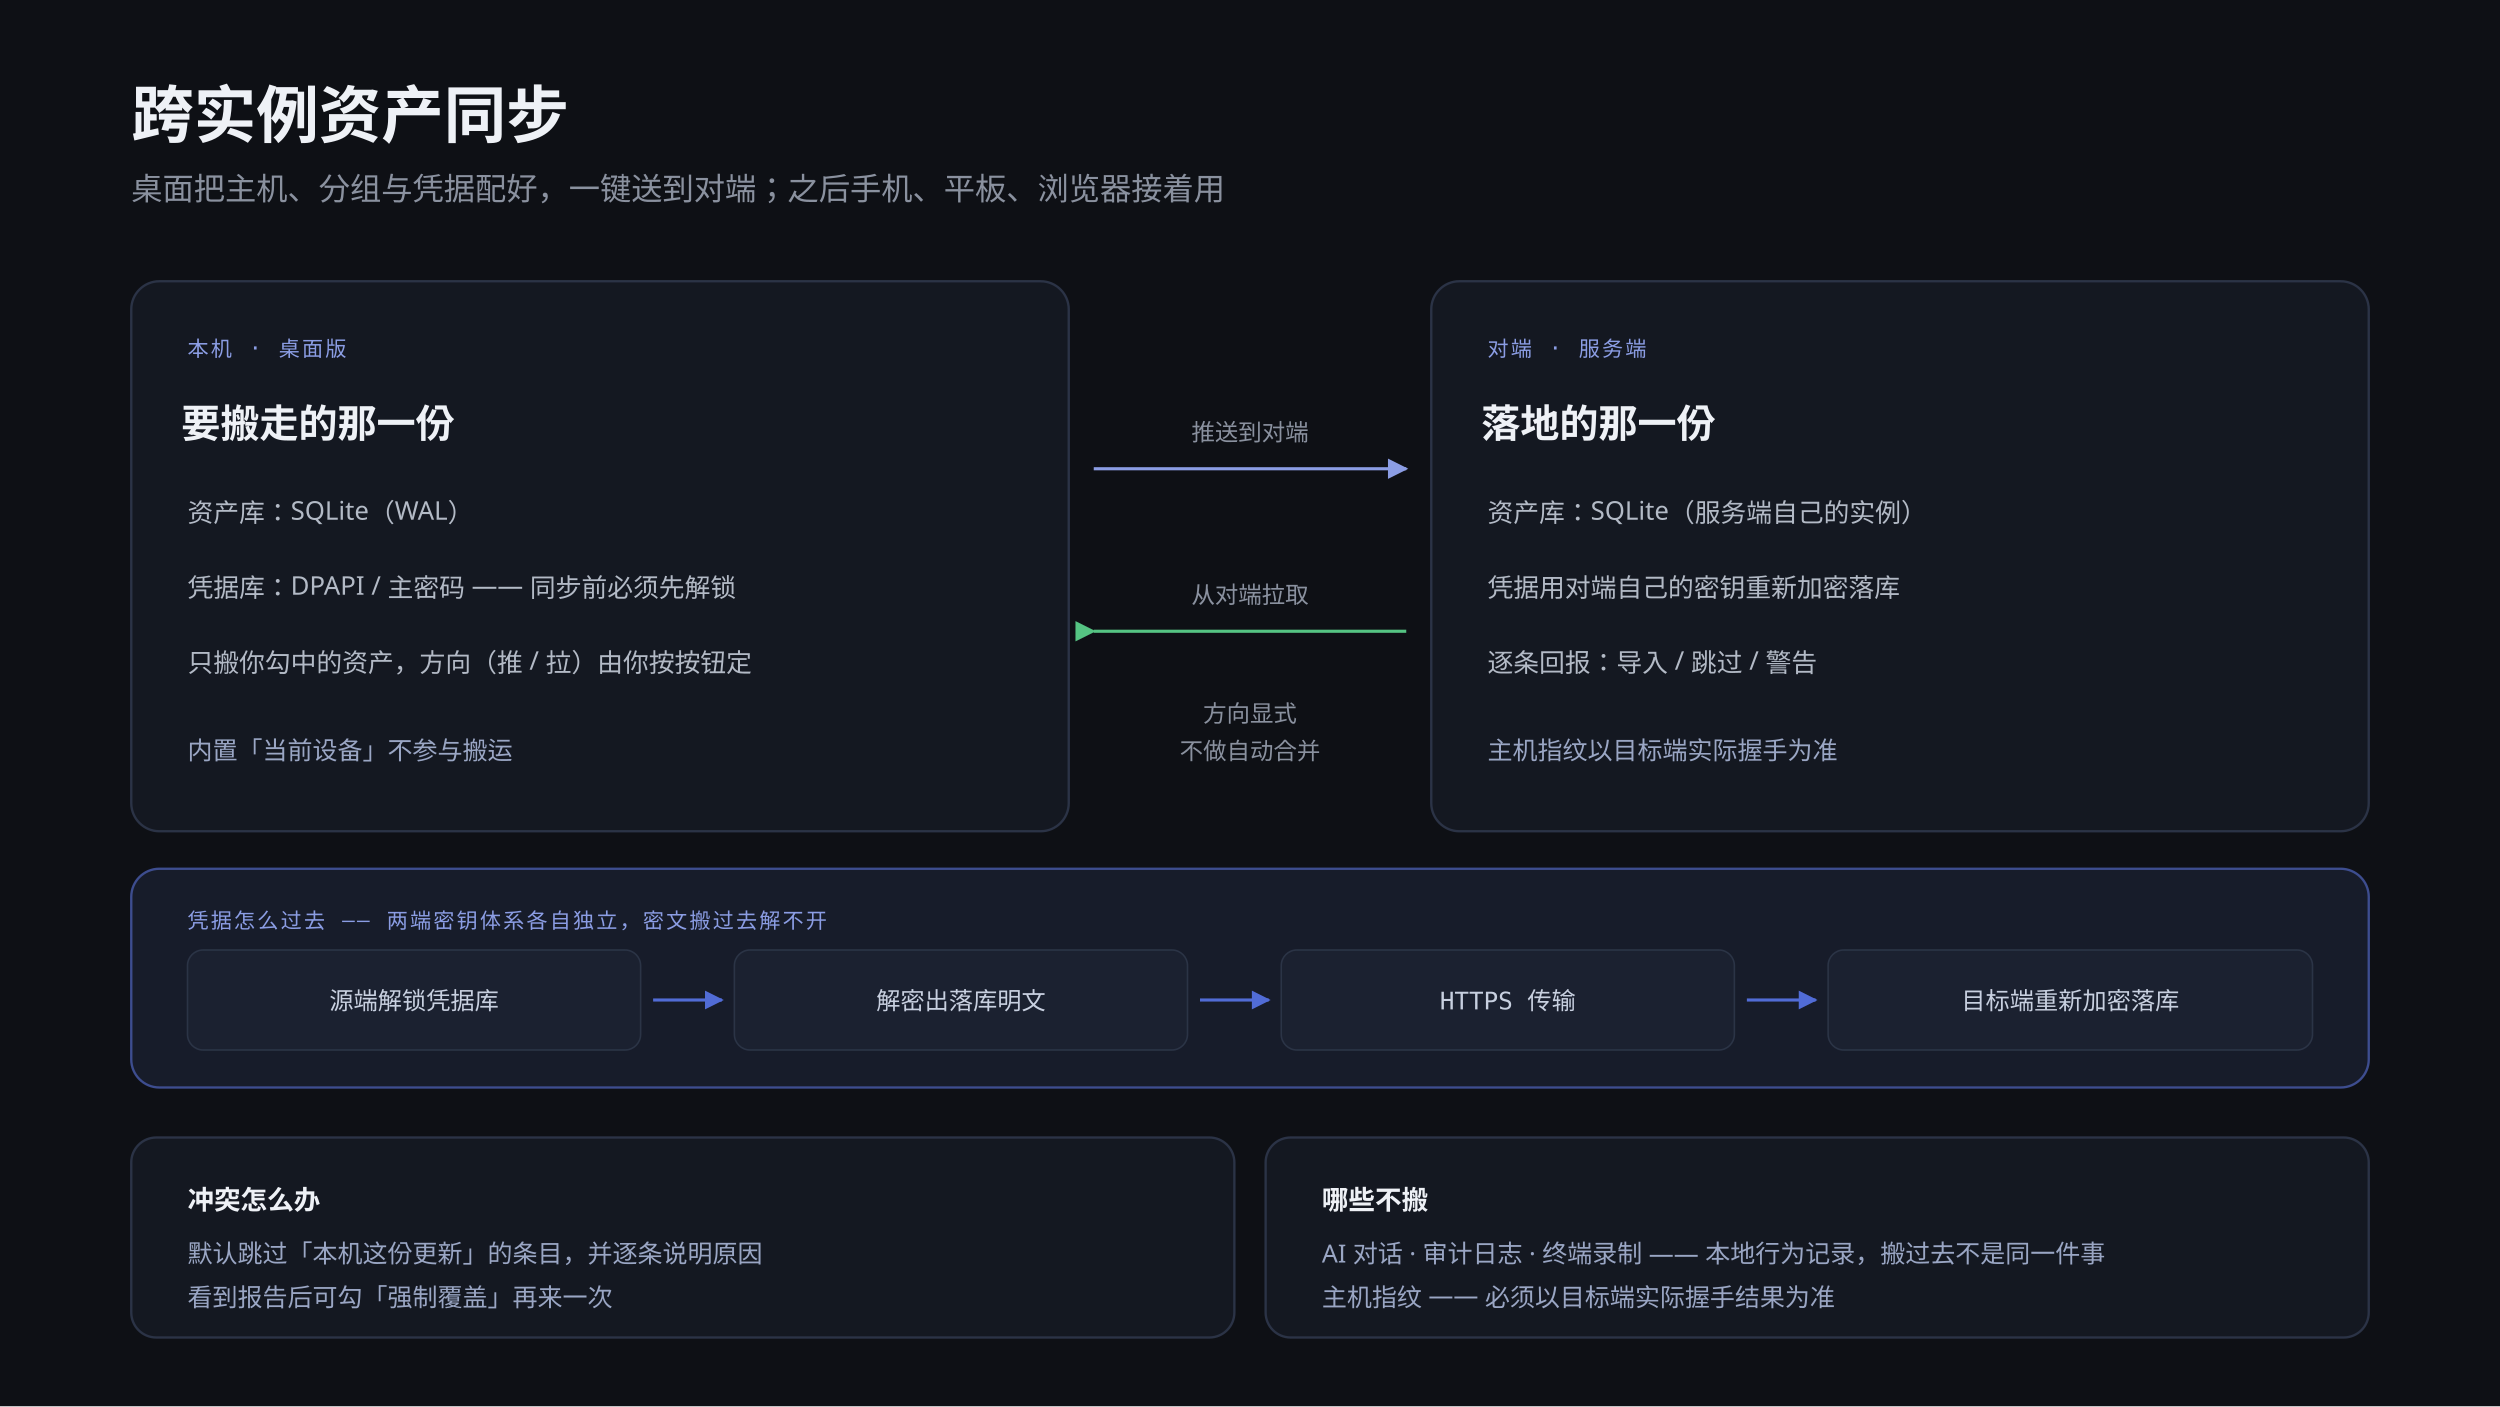
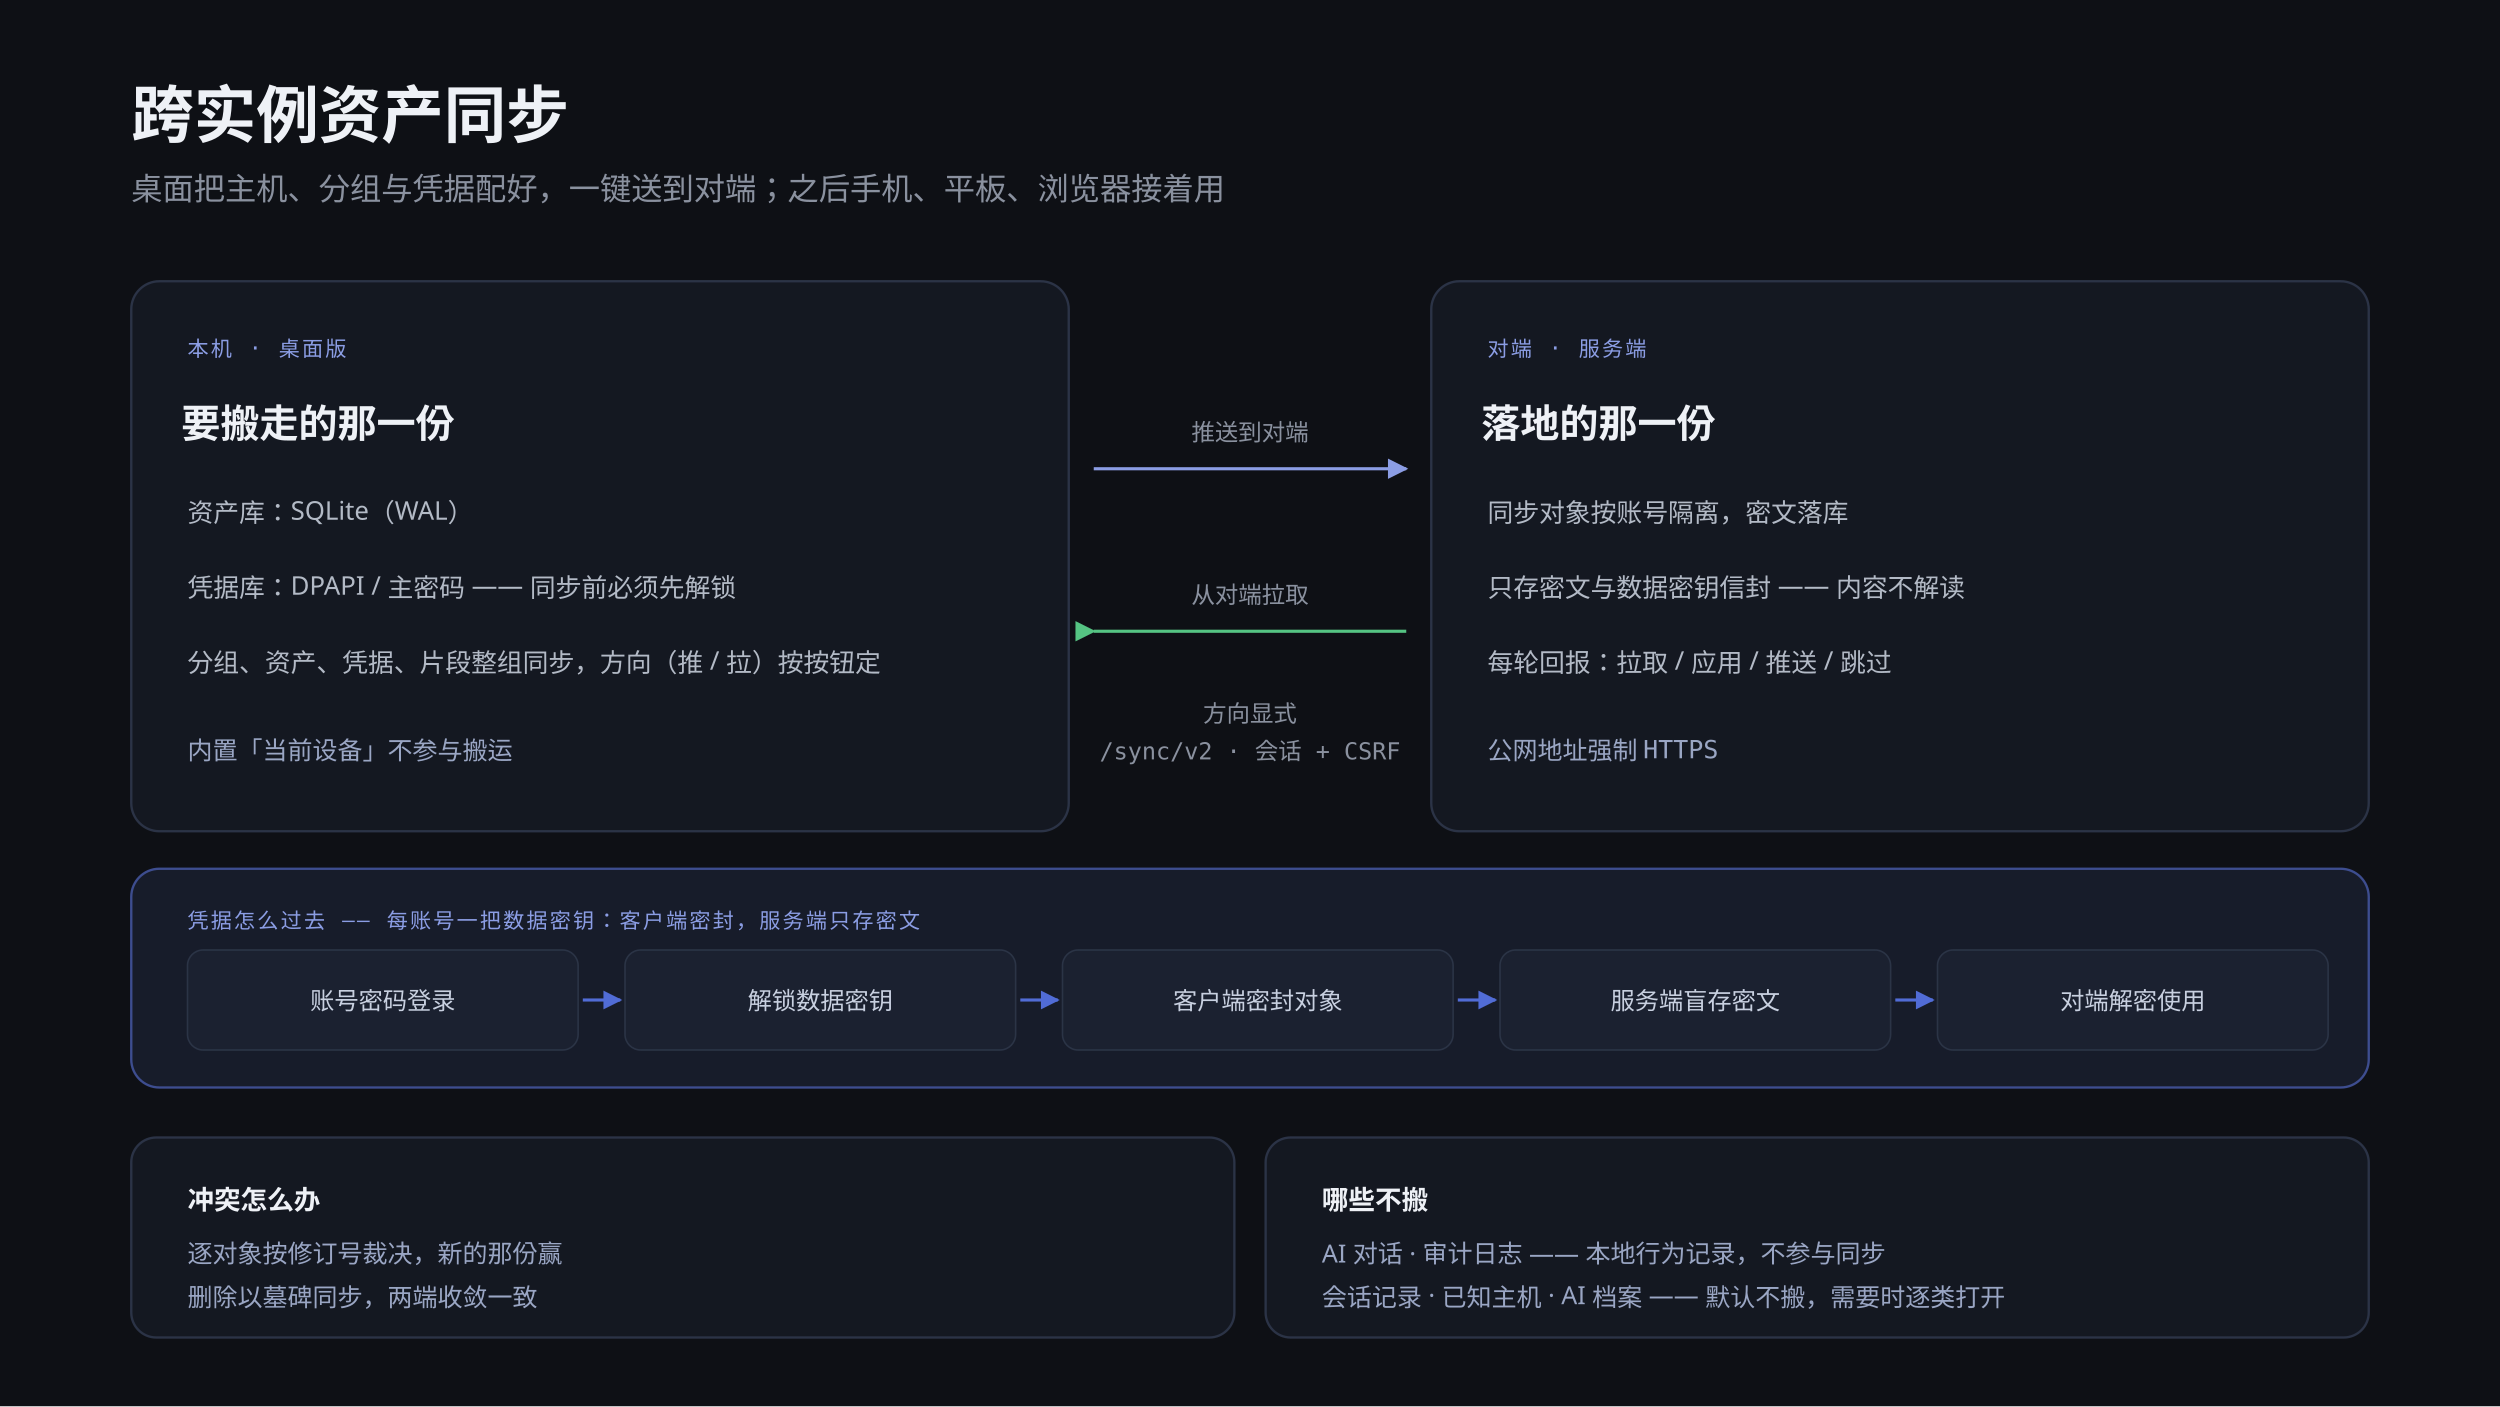
<svg xmlns="http://www.w3.org/2000/svg" width="1600" height="900" viewBox="0 0 1600 900">
  <defs>
    <style>
      text { font-family: "PingFang SC", "Hiragino Sans GB", "Microsoft YaHei", system-ui, sans-serif; }
      .mono { font-family: ui-monospace, Menlo, "Cascadia Mono", monospace; }
      .t-title { font-size: 40px; font-weight: 700; fill: #eef1f6; }
      .t-sub   { font-size: 20px; fill: #8a919f; }
      .t-h     { font-size: 25px; font-weight: 700; fill: #eef1f6; }
      .t-li    { font-size: 16.5px; fill: #b3bac6; }
      .t-tag   { font-size: 13.5px; letter-spacing: 1.4px; fill: #8b9de4; }
      .t-step  { font-size: 15.5px; fill: #c8d0e0; }
      .t-num   { font-size: 15px; font-weight: 700; fill: #0e1015; }
      .t-cap   { font-size: 15px; fill: #8a919f; }
      .t-key   { font-size: 17px; font-weight: 700; fill: #eef1f6; }
      .t-val   { font-size: 16px; fill: #9aa6c4; }
    </style>
    <marker id="a-push" viewBox="0 0 10 10" refX="9" refY="5" markerWidth="6.5" markerHeight="6.5" orient="auto">
      <path d="M0,0 L10,5 L0,10 z" fill="#8b9de4" />
    </marker>
    <marker id="a-pull" viewBox="0 0 10 10" refX="1" refY="5" markerWidth="6.5" markerHeight="6.5" orient="auto">
      <path d="M10,0 L0,5 L10,10 z" fill="#55c483" />
    </marker>
    <marker id="a-step" viewBox="0 0 10 10" refX="9" refY="5" markerWidth="6" markerHeight="6" orient="auto">
      <path d="M0,0 L10,5 L0,10 z" fill="#516cd6" />
    </marker>
  </defs>
  <rect width="1600" height="900" fill="#0e1015" />
  <text class="t-title" x="84" y="88">跨实例资产同步</text>
  <text class="t-sub" x="84" y="128">桌面把主机、分组与凭据配好，一键送到对端；之后手机、平板、浏览器接着用</text>
  <rect x="84" y="180" width="600" height="352" rx="18" fill="#141821" stroke="#2b3346" stroke-width="1.5" />
  <text class="t-tag mono" x="120" y="228">本机 · 桌面版</text>
  <text class="t-h" x="116" y="280">要搬走的那一份</text>
  <text class="t-li" x="120" y="334">资产库：SQLite（WAL）</text>
  <text class="t-li" x="120" y="382">凭据库：DPAPI / 主密码 —— 同步前必须先解锁</text>
-   <text class="t-li" x="120" y="430">只搬你勾中的资产，方向（推 / 拉）由你按按钮定</text>
+   <text class="t-li" x="120" y="430">分组、资产、凭据、片段整组同步，方向（推 / 拉）按按钮定</text>
  <text class="t-val mono" x="120" y="486" fill="#616877">内置「当前设备」不参与搬运</text>
  <rect x="916" y="180" width="600" height="352" rx="18" fill="#141821" stroke="#2b3346" stroke-width="1.5" />
  <text class="t-tag mono" x="952" y="228">对端 · 服务端</text>
  <text class="t-h" x="948" y="280">落地的那一份</text>
-   <text class="t-li" x="952" y="334">资产库：SQLite（服务端自己的实例）</text>
-   <text class="t-li" x="952" y="382">凭据用对端自己的密钥重新加密落库</text>
-   <text class="t-li" x="952" y="430">逐条回报：导入 / 跳过 / 警告</text>
-   <text class="t-val mono" x="952" y="486" fill="#616877">主机指纹以目标端实际握手为准</text>
+   <text class="t-li" x="952" y="334">同步对象按账号隔离，密文落库</text>
+   <text class="t-li" x="952" y="382">只存密文与数据密钥信封 —— 内容不解读</text>
+   <text class="t-li" x="952" y="430">每轮回报：拉取 / 应用 / 推送 / 跳过</text>
+   <text class="t-val mono" x="952" y="486" fill="#616877">公网地址强制 HTTPS</text>
  <line x1="700" y1="300" x2="900" y2="300" stroke="#8b9de4" stroke-width="2" marker-end="url(#a-push)" />
  <text class="t-cap mono" x="800" y="282" text-anchor="middle" fill="#8b9de4">推送到对端</text>
  <line x1="900" y1="404" x2="700" y2="404" stroke="#55c483" stroke-width="2" marker-end="url(#a-pull)" />
  <text class="t-cap mono" x="800" y="386" text-anchor="middle" fill="#55c483">从对端拉取</text>
  <text class="t-cap mono" x="800" y="462" text-anchor="middle" fill="#616877">方向显式</text>
-   <text class="t-cap mono" x="800" y="486" text-anchor="middle" fill="#616877">不做自动合并</text>
+   <text class="t-cap mono" x="800" y="486" text-anchor="middle" fill="#616877">/sync/v2 · 会话 + CSRF</text>
  <rect x="84" y="556" width="1432" height="140" rx="18" fill="#171c2a" stroke="#3d4d8f" stroke-width="1.5" />
-   <text class="t-tag mono" x="120" y="594">凭据怎么过去 —— 两端密钥体系各自独立，密文搬过去解不开</text>
-   <rect x="120" y="608" width="290" height="64" rx="10" fill="#1b2130" stroke="#2b3446" />
-   <text class="t-step" x="265" y="646" text-anchor="middle">源端解锁凭据库</text>
-   <line x1="418" y1="640" x2="462" y2="640" stroke="#516cd6" stroke-width="2" marker-end="url(#a-step)" />
-   <rect x="470" y="608" width="290" height="64" rx="10" fill="#1b2130" stroke="#2b3446" />
-   <text class="t-step" x="615" y="646" text-anchor="middle">解密出落库明文</text>
-   <line x1="768" y1="640" x2="812" y2="640" stroke="#516cd6" stroke-width="2" marker-end="url(#a-step)" />
-   <rect x="820" y="608" width="290" height="64" rx="10" fill="#1b2130" stroke="#2b3446" />
-   <text class="t-step mono" x="965" y="646" text-anchor="middle">HTTPS 传输</text>
-   <line x1="1118" y1="640" x2="1162" y2="640" stroke="#516cd6" stroke-width="2" marker-end="url(#a-step)" />
-   <rect x="1170" y="608" width="310" height="64" rx="10" fill="#1b2130" stroke="#2b3446" />
-   <text class="t-step" x="1325" y="646" text-anchor="middle">目标端重新加密落库</text>
+   <text class="t-tag mono" x="120" y="594">凭据怎么过去 —— 每账号一把数据密钥：客户端密封，服务端只存密文</text>
+   <rect x="120" y="608" width="250" height="64" rx="10" fill="#1b2130" stroke="#2b3446" />
+   <text class="t-step" x="245" y="646" text-anchor="middle">账号密码登录</text>
+   <line x1="373" y1="640" x2="397" y2="640" stroke="#516cd6" stroke-width="2" marker-end="url(#a-step)" />
+   <rect x="400" y="608" width="250" height="64" rx="10" fill="#1b2130" stroke="#2b3446" />
+   <text class="t-step" x="525" y="646" text-anchor="middle">解锁数据密钥</text>
+   <line x1="653" y1="640" x2="677" y2="640" stroke="#516cd6" stroke-width="2" marker-end="url(#a-step)" />
+   <rect x="680" y="608" width="250" height="64" rx="10" fill="#1b2130" stroke="#2b3446" />
+   <text class="t-step" x="805" y="646" text-anchor="middle">客户端密封对象</text>
+   <line x1="933" y1="640" x2="957" y2="640" stroke="#516cd6" stroke-width="2" marker-end="url(#a-step)" />
+   <rect x="960" y="608" width="250" height="64" rx="10" fill="#1b2130" stroke="#2b3446" />
+   <text class="t-step" x="1085" y="646" text-anchor="middle">服务端盲存密文</text>
+   <line x1="1213" y1="640" x2="1237" y2="640" stroke="#516cd6" stroke-width="2" marker-end="url(#a-step)" />
+   <rect x="1240" y="608" width="250" height="64" rx="10" fill="#1b2130" stroke="#2b3446" />
+   <text class="t-step" x="1365" y="646" text-anchor="middle">对端解密使用</text>
  <rect x="84" y="728" width="706" height="128" rx="16" fill="#141821" stroke="#2b3346" stroke-width="1.5" />
  <text class="t-key" x="120" y="774">冲突怎么办</text>
-   <text class="t-val" x="120" y="808">默认跳过「本机这份更新」的条目，并逐条说明原因</text>
-   <text class="t-val" x="120" y="836">看到报告后可勾「强制覆盖」再来一次</text>
+   <text class="t-val" x="120" y="808">逐对象按修订号裁决，新的那份赢</text>
+   <text class="t-val" x="120" y="836">删除以墓碑同步，两端收敛一致</text>
  <rect x="810" y="728" width="706" height="128" rx="16" fill="#141821" stroke="#2b3346" stroke-width="1.5" />
  <text class="t-key" x="846" y="774">哪些不搬</text>
-   <text class="t-val" x="846" y="808">AI 对话 · 审计日志 · 终端录制 —— 本地行为记录，搬过去不是同一件事</text>
-   <text class="t-val" x="846" y="836">主机指纹 —— 必须以目标端实际握手结果为准</text>
+   <text class="t-val" x="846" y="808">AI 对话 · 审计日志 —— 本地行为记录，不参与同步</text>
+   <text class="t-val" x="846" y="836">会话记录 · 已知主机 · AI 档案 —— 默认不搬，需要时逐类打开</text>
</svg>
